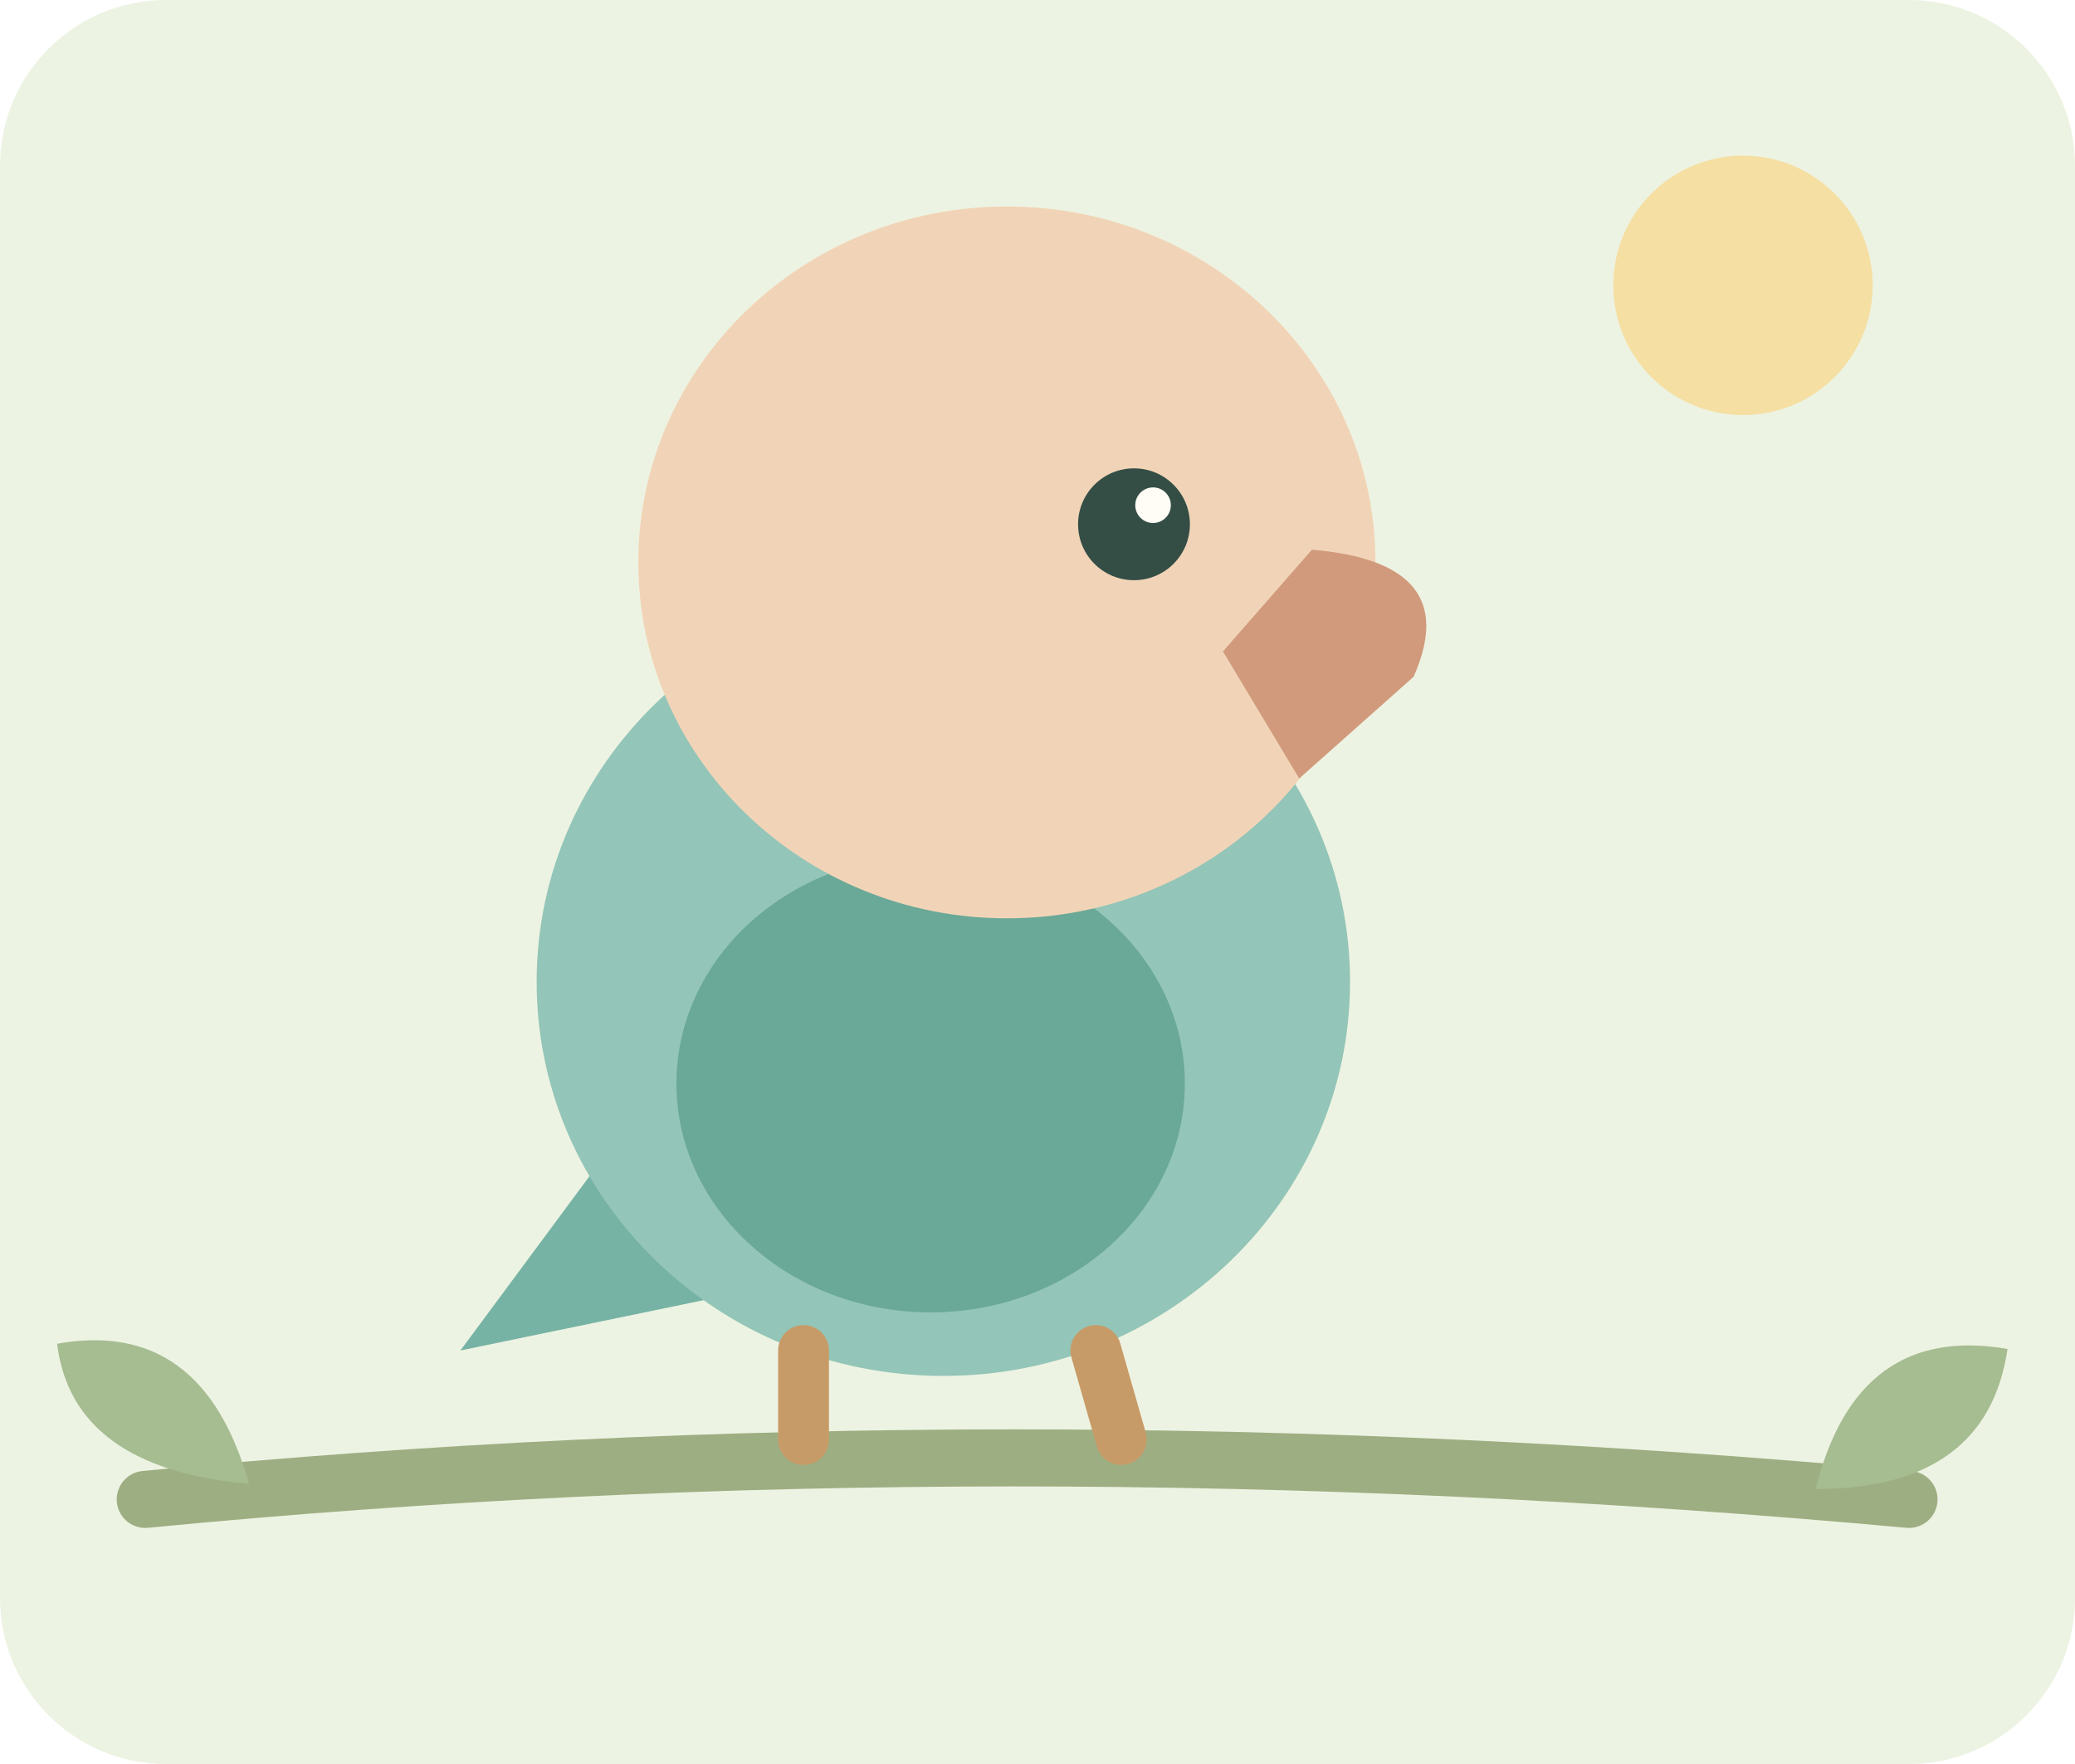
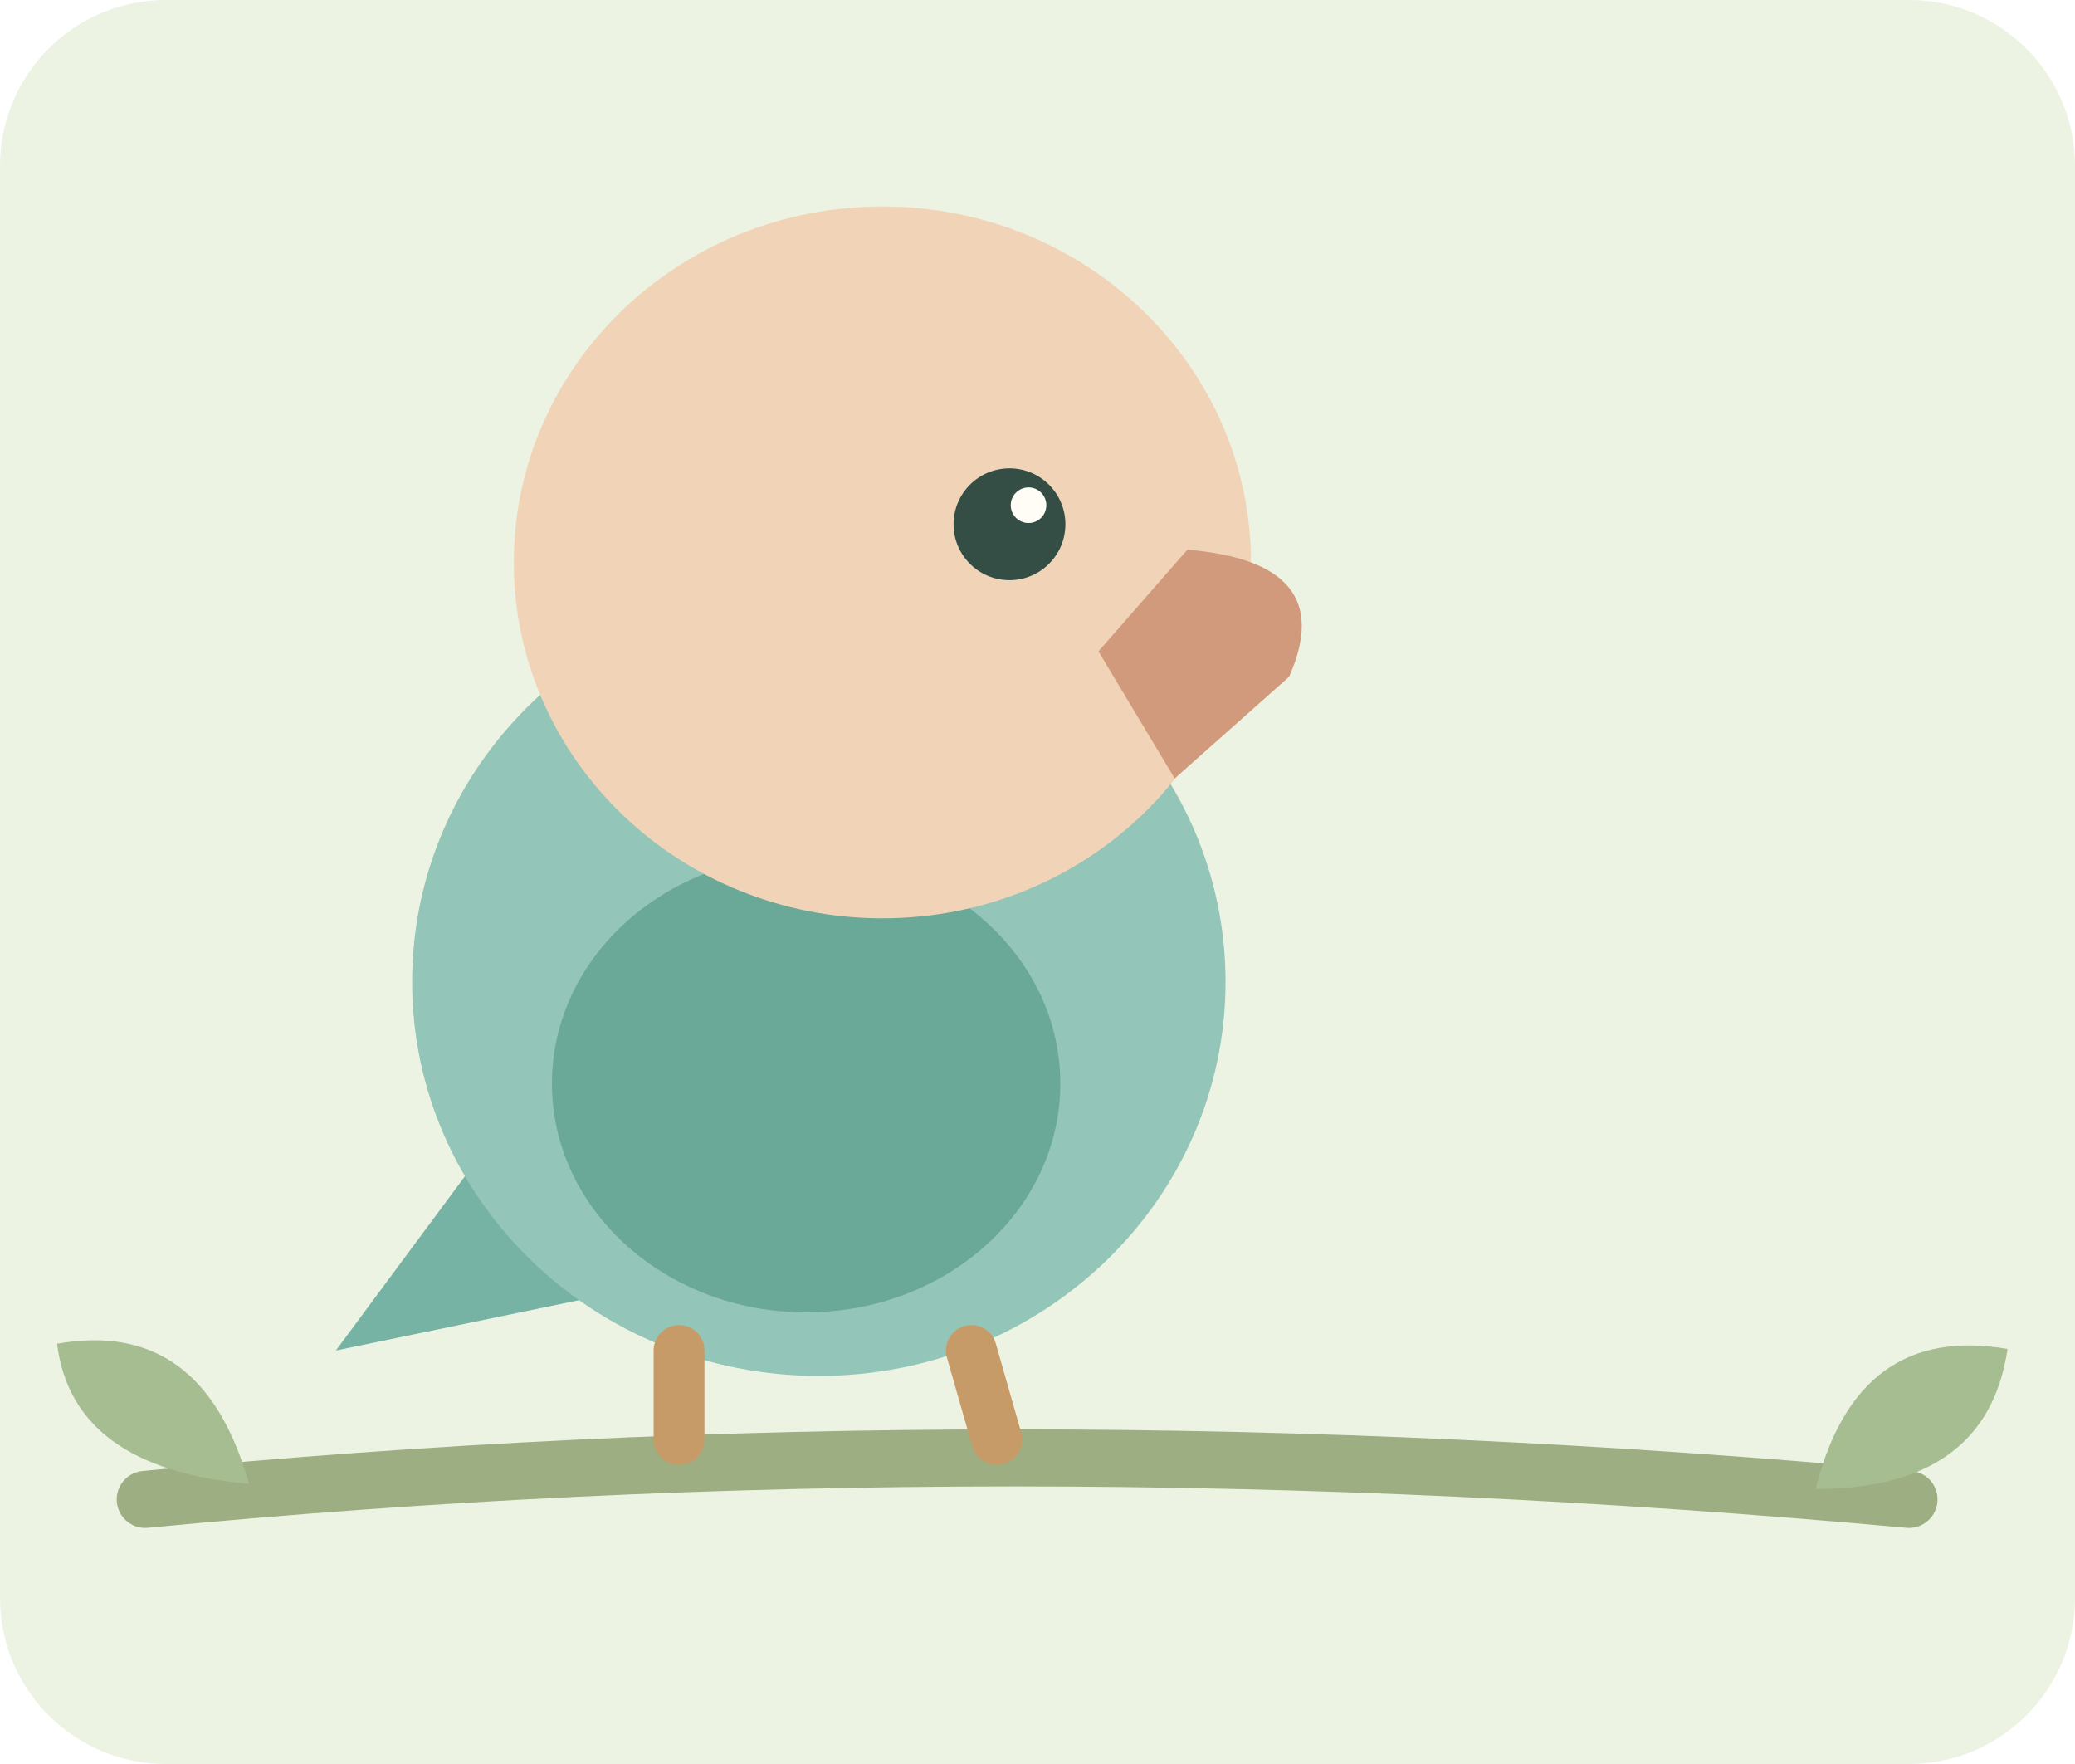
<svg xmlns="http://www.w3.org/2000/svg" viewBox="0 0 400 340">
  <rect width="400" height="340" rx="32" fill="#edf3e2" />
-   <circle cx="336" cy="55" r="25" fill="#f5dfa3" />
  <path d="M28 289q165-16 340 0" fill="none" stroke="#9eae83" stroke-width="11" stroke-linecap="round" stroke-linejoin="round" />
  <path d="M48 286q-34-3-37-27 28-5 37 27M350 287q8-32 37-27-4 27-37 27" fill="#a6bc91" />
-   <g transform="translate(52 30) scale(2.45)">
+   <g transform="translate(28 30) scale(2.45)">
    <path d="M35 67 15 94 44 88Z" fill="#76b3a5" />
    <ellipse cx="53" cy="65" rx="32" ry="31" fill="#93c5b8" />
    <ellipse cx="52" cy="73" rx="20" ry="18" fill="#6aa897" />
    <path d="M42 94v7m23-7 2 7" fill="none" stroke="#c79b67" stroke-width="4" stroke-linecap="round" stroke-linejoin="round" />
    <ellipse cx="58" cy="32" rx="29" ry="28" fill="#f1d4b7" />
    <circle cx="68" cy="29" r="4.4" fill="#344e46" />
    <circle cx="69.5" cy="27.5" r="1.4" fill="#fffdf5" />
    <path d="M82 31q12 1 8 10l-9 8-6-10Z" fill="#d19a7c" />
  </g>
</svg>
